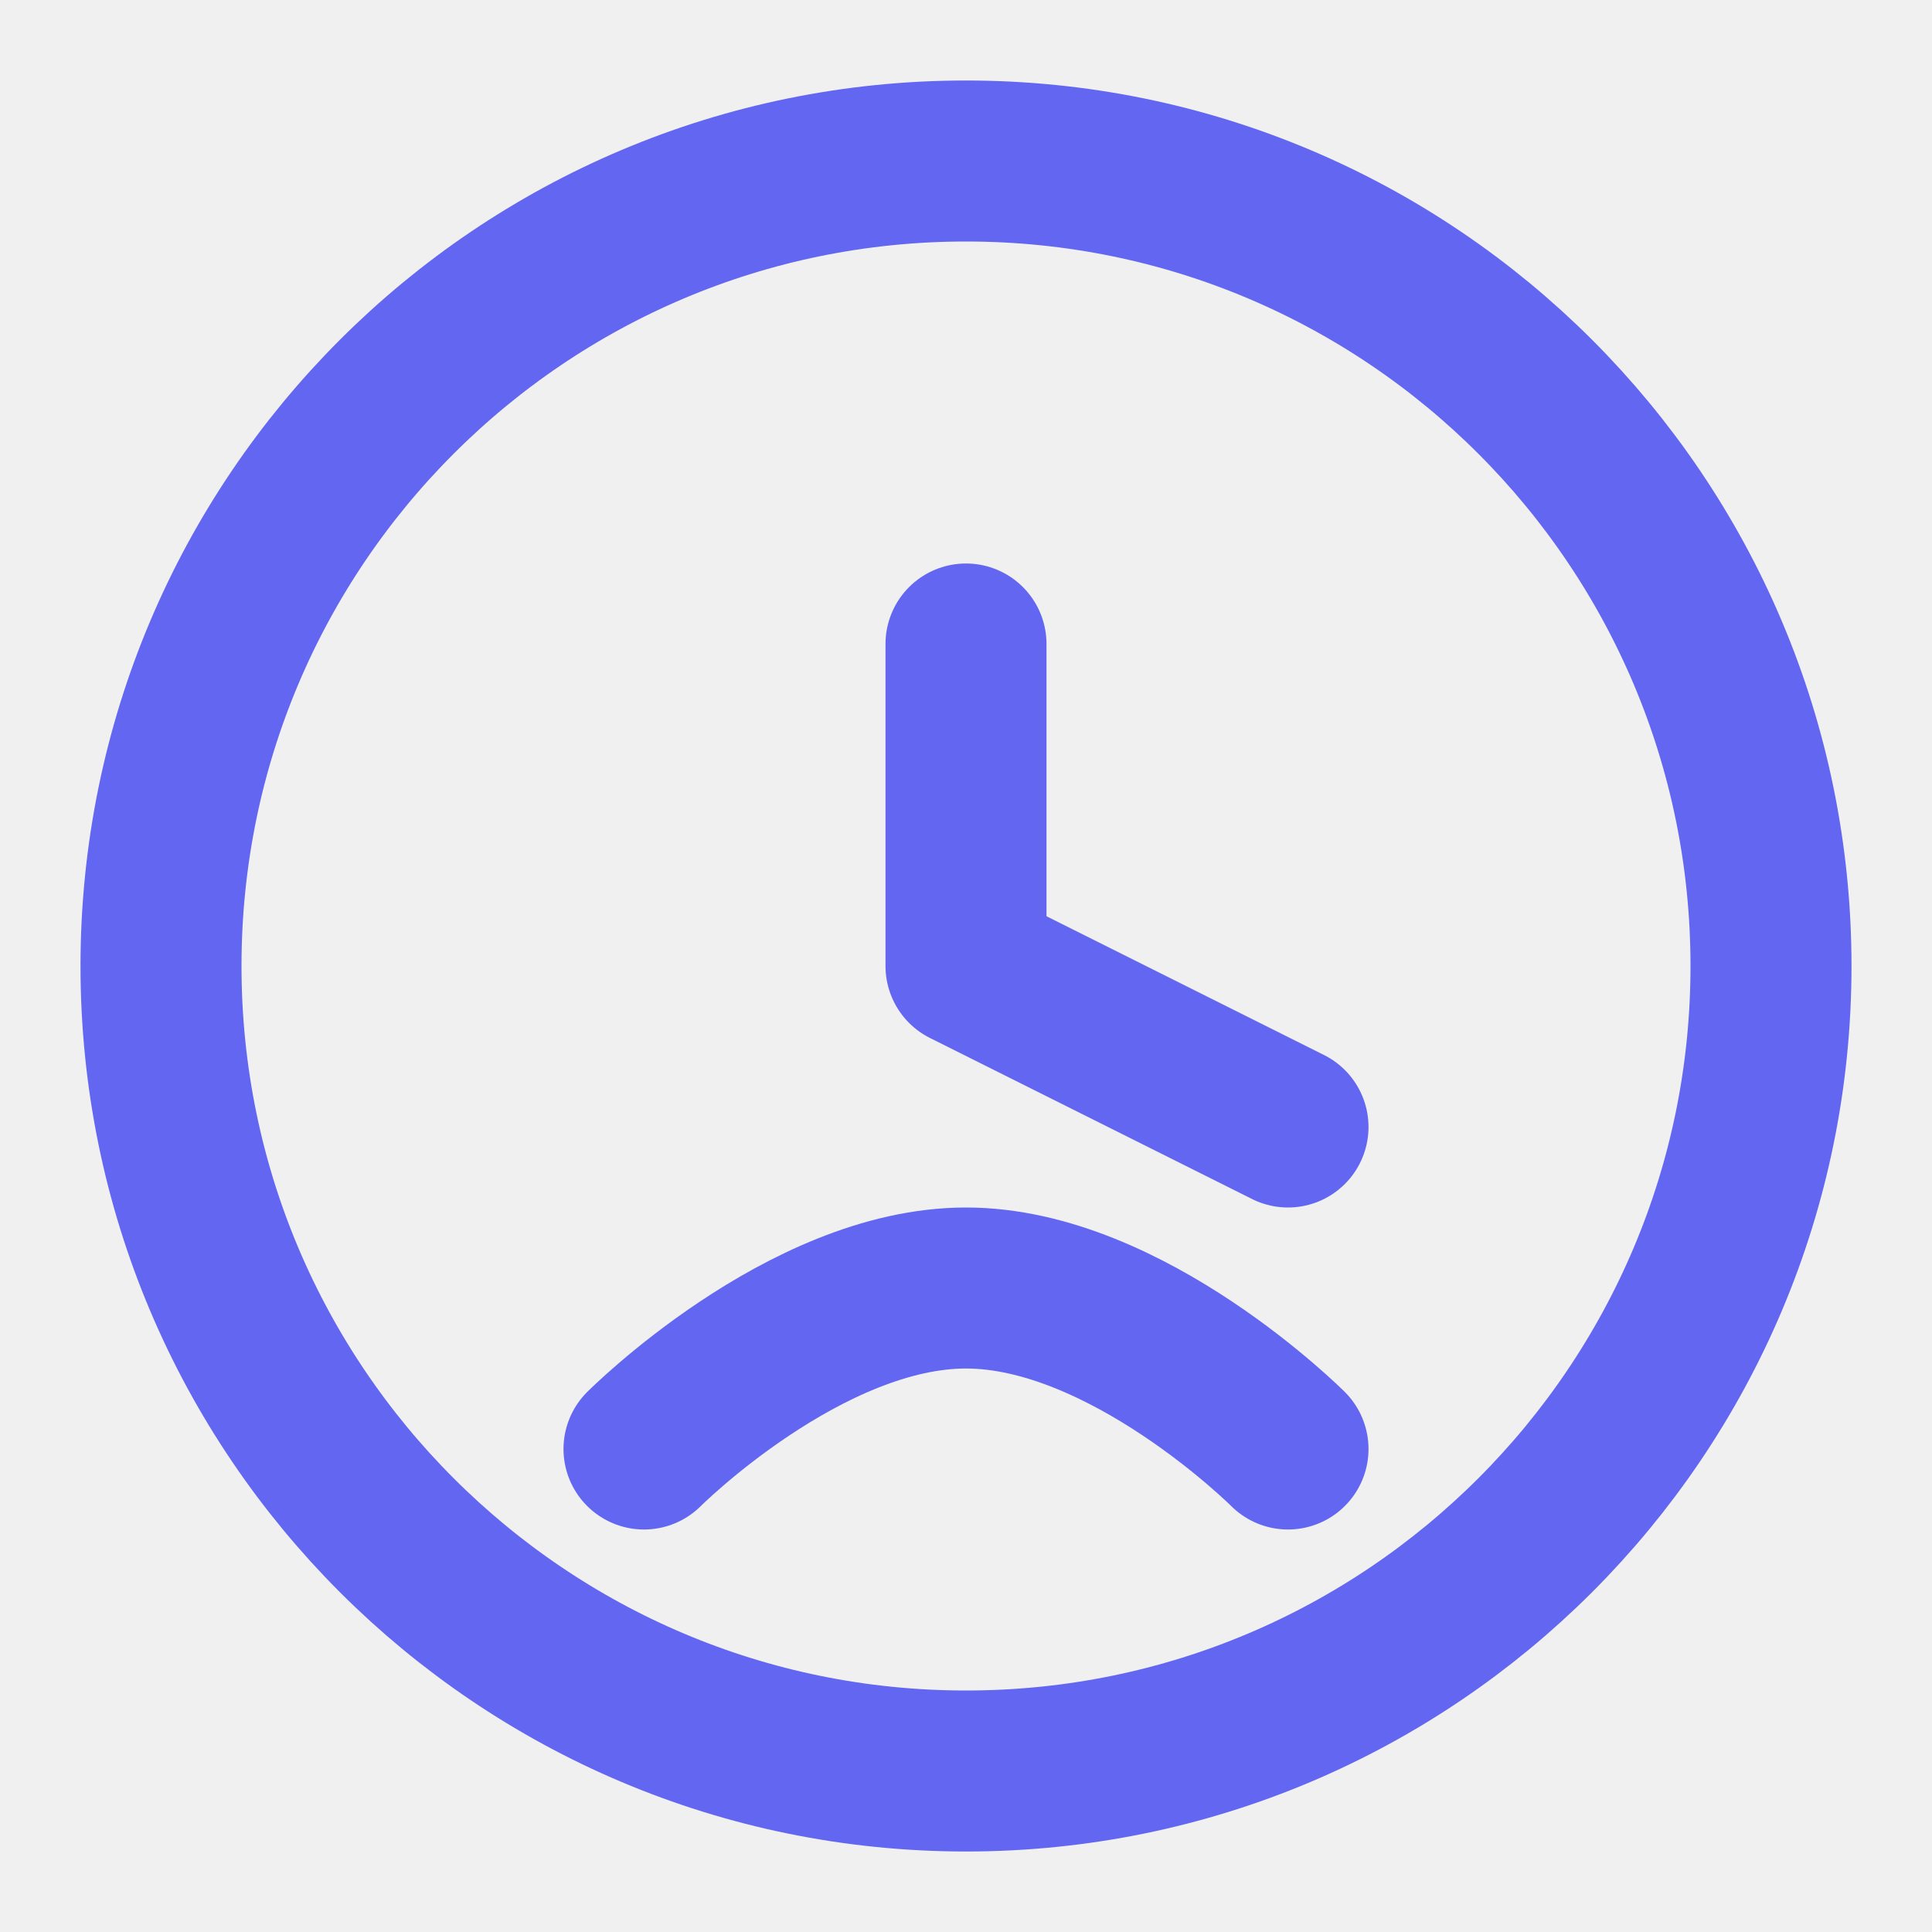
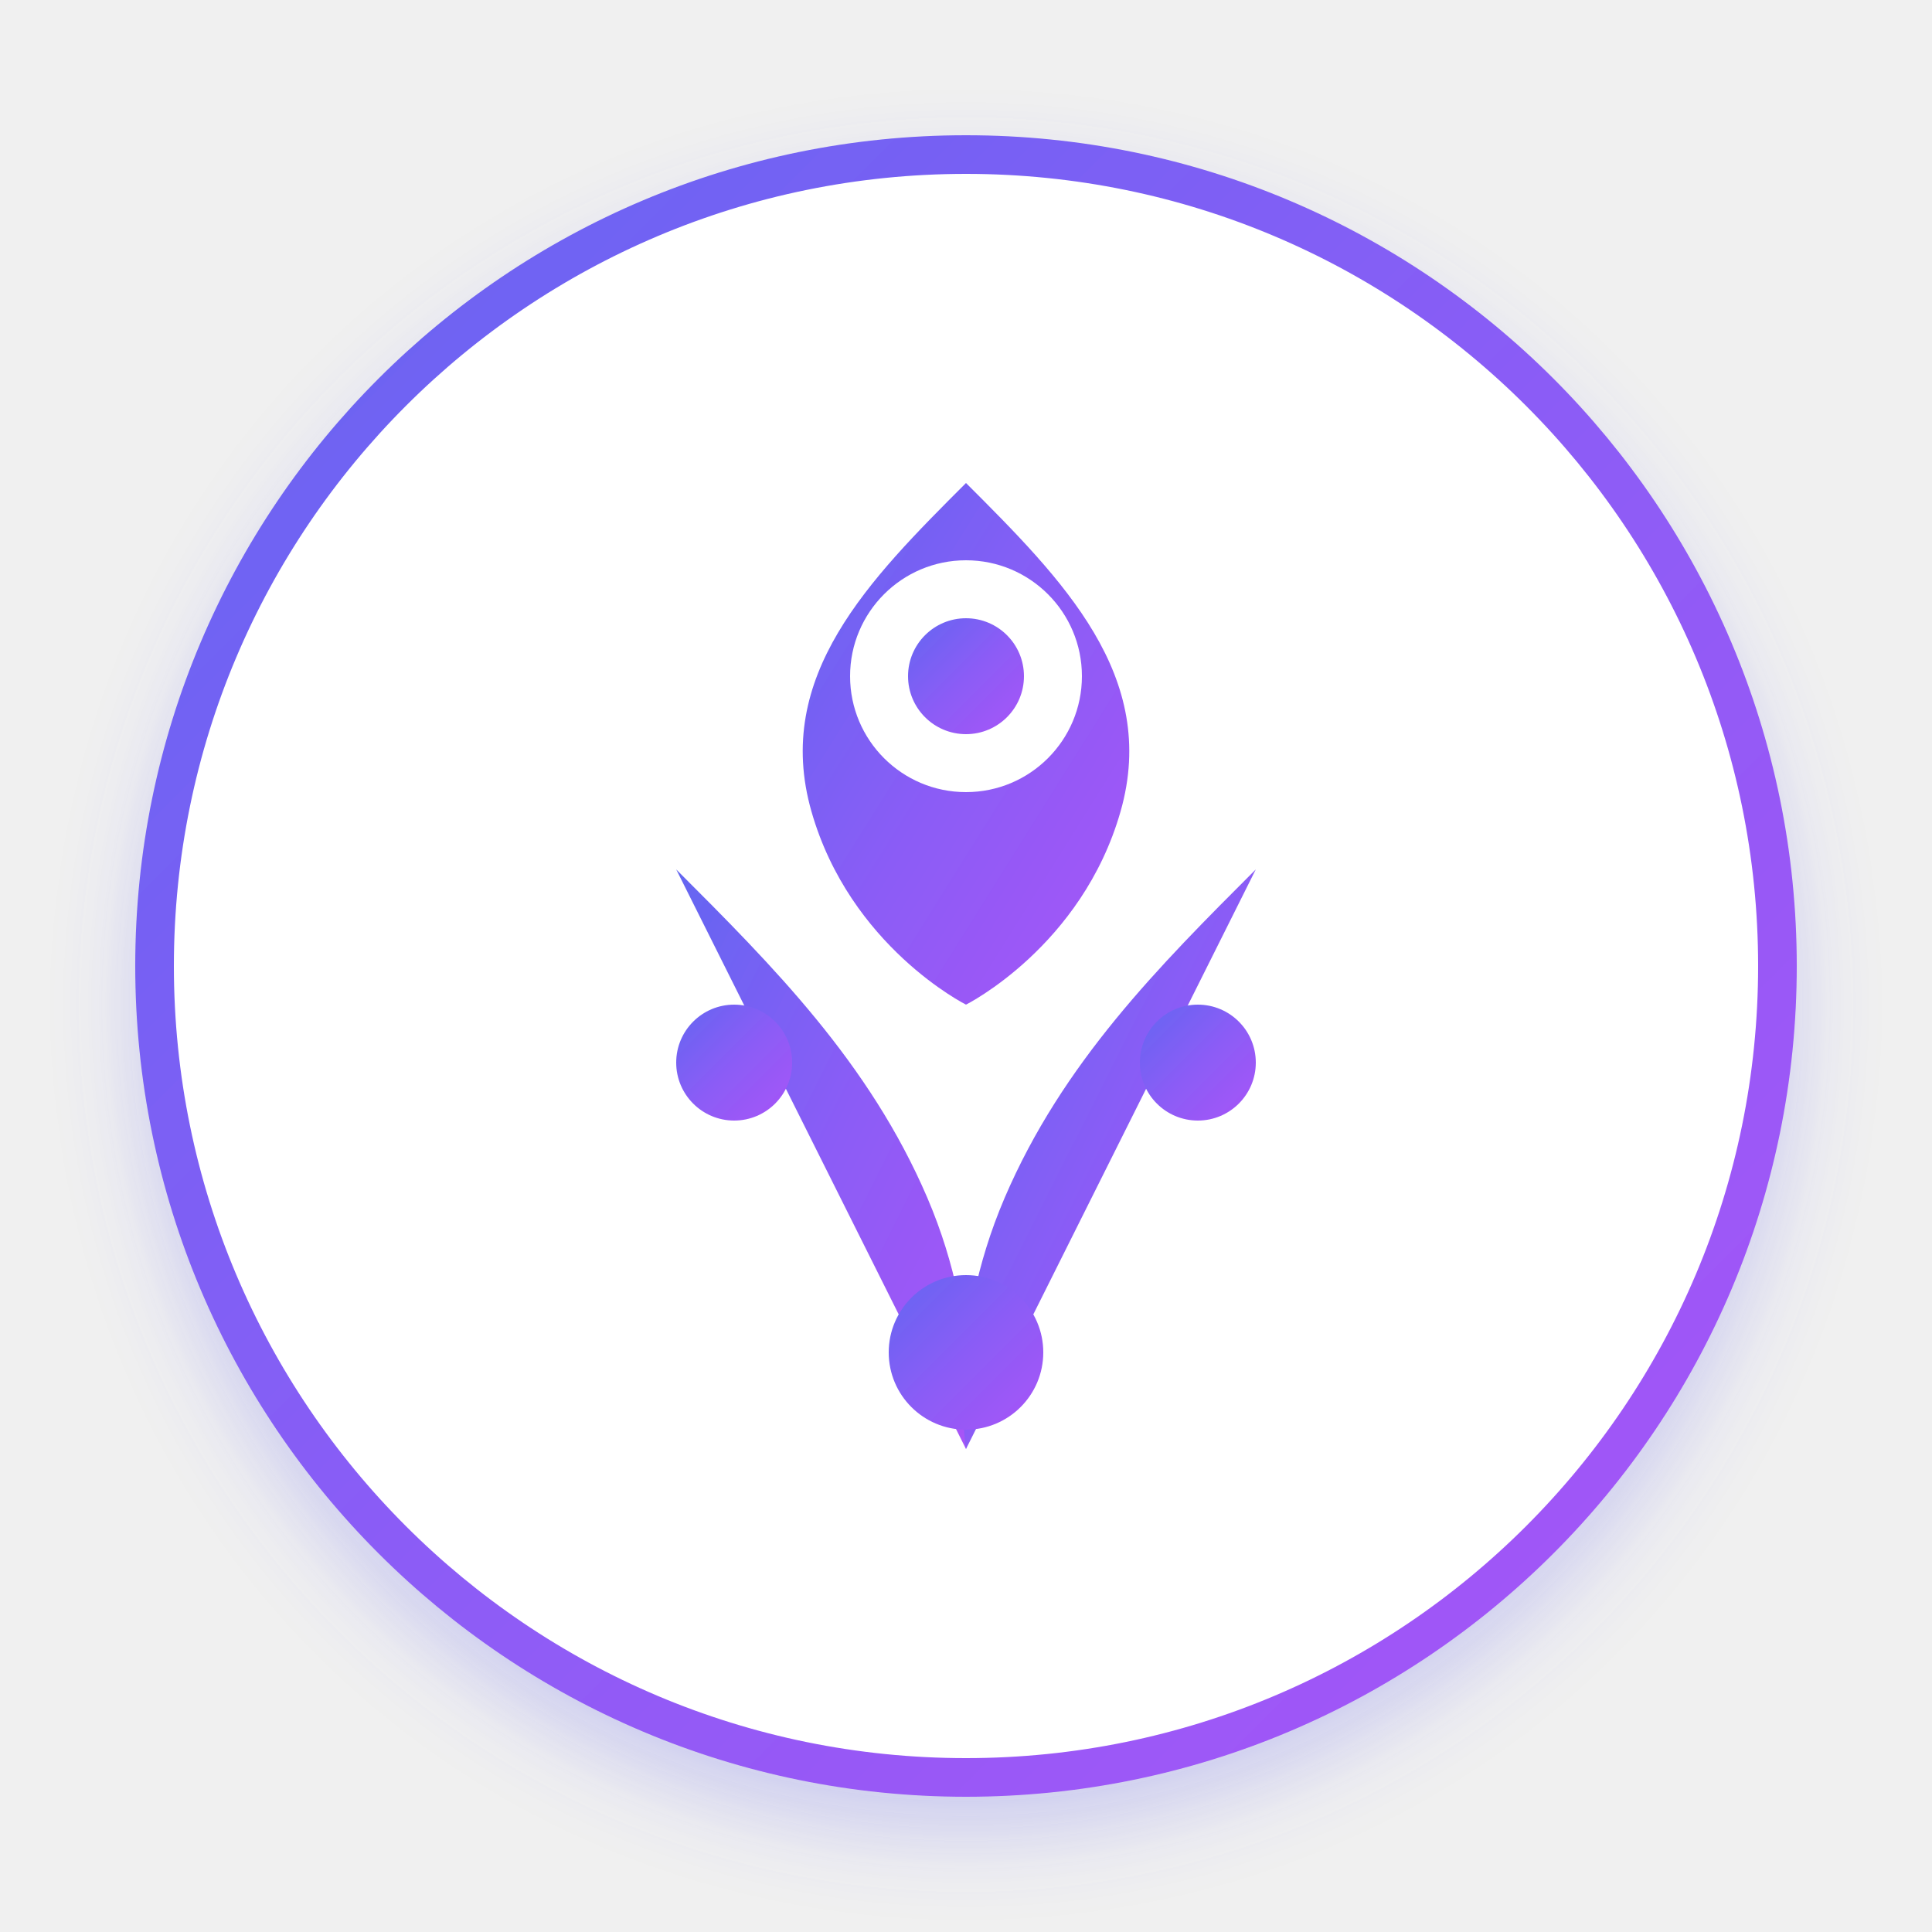
- <svg xmlns="http://www.w3.org/2000/svg" viewBox="0 0 24 24" fill="none" stroke="#6366f1" stroke-width="2" stroke-linecap="round" stroke-linejoin="round">
-   <path d="M12 2C17.523 2 22 6.477 22 12C22 17.523 17.523 22 12 22C6.477 22 2 17.523 2 12C2 6.477 6.477 2 12 2Z" />
-   <path d="M12 8V12L16 14" />
-   <path d="M8 18C8 18 10 16 12 16C14 16 16 18 16 18" />
+ <svg xmlns="http://www.w3.org/2000/svg" viewBox="0 0 100 100">
+   <defs>
+     <linearGradient id="logoGradient" x1="0%" y1="0%" x2="100%" y2="100%">
+       <stop offset="0%" stop-color="#6366f1" />
+       <stop offset="50%" stop-color="#8b5cf6" />
+       <stop offset="100%" stop-color="#a855f7" />
+     </linearGradient>
+     <filter id="logoShadow">
+       <feDropShadow dx="0" dy="2" stdDeviation="2" flood-color="#6366f1" flood-opacity="0.25" />
+     </filter>
+   </defs>
+   <g filter="url(#logoShadow)">
+     <circle cx="50" cy="50" r="42" fill="white" stroke="url(#logoGradient)" stroke-width="2" />
+     <g fill="url(#logoGradient)">
+       <path d="M50 25 C55 30 60 35 58 42 C56 49 50 52 50 52 C50 52 44 49 42 42 C40 35 45 30 50 25" />
+       <path d="M35 45 C40 50 45 55 48 62 C51 69 50 75 50 75" />
+       <path d="M65 45 C60 50 55 55 52 62 C49 69 50 75 50 75" />
+       <circle cx="38" cy="55" r="3" />
+       <circle cx="62" cy="55" r="3" />
+       <circle cx="50" cy="70" r="4" />
+       <circle cx="50" cy="35" r="6" fill="white" />
+       <circle cx="50" cy="35" r="3" fill="url(#logoGradient)" />
+     </g>
+     <g stroke="url(#logoGradient)" stroke-width="2" fill="none" stroke-linecap="round">
+       <line x1="50" y1="20" x2="50" y2="26" />
+       <line x1="50" y1="74" x2="50" y2="80" />
+       <line x1="20" y1="50" x2="26" y2="50" />
+       <line x1="74" y1="50" x2="80" y2="50" />
+     </g>
+   </g>
</svg>
